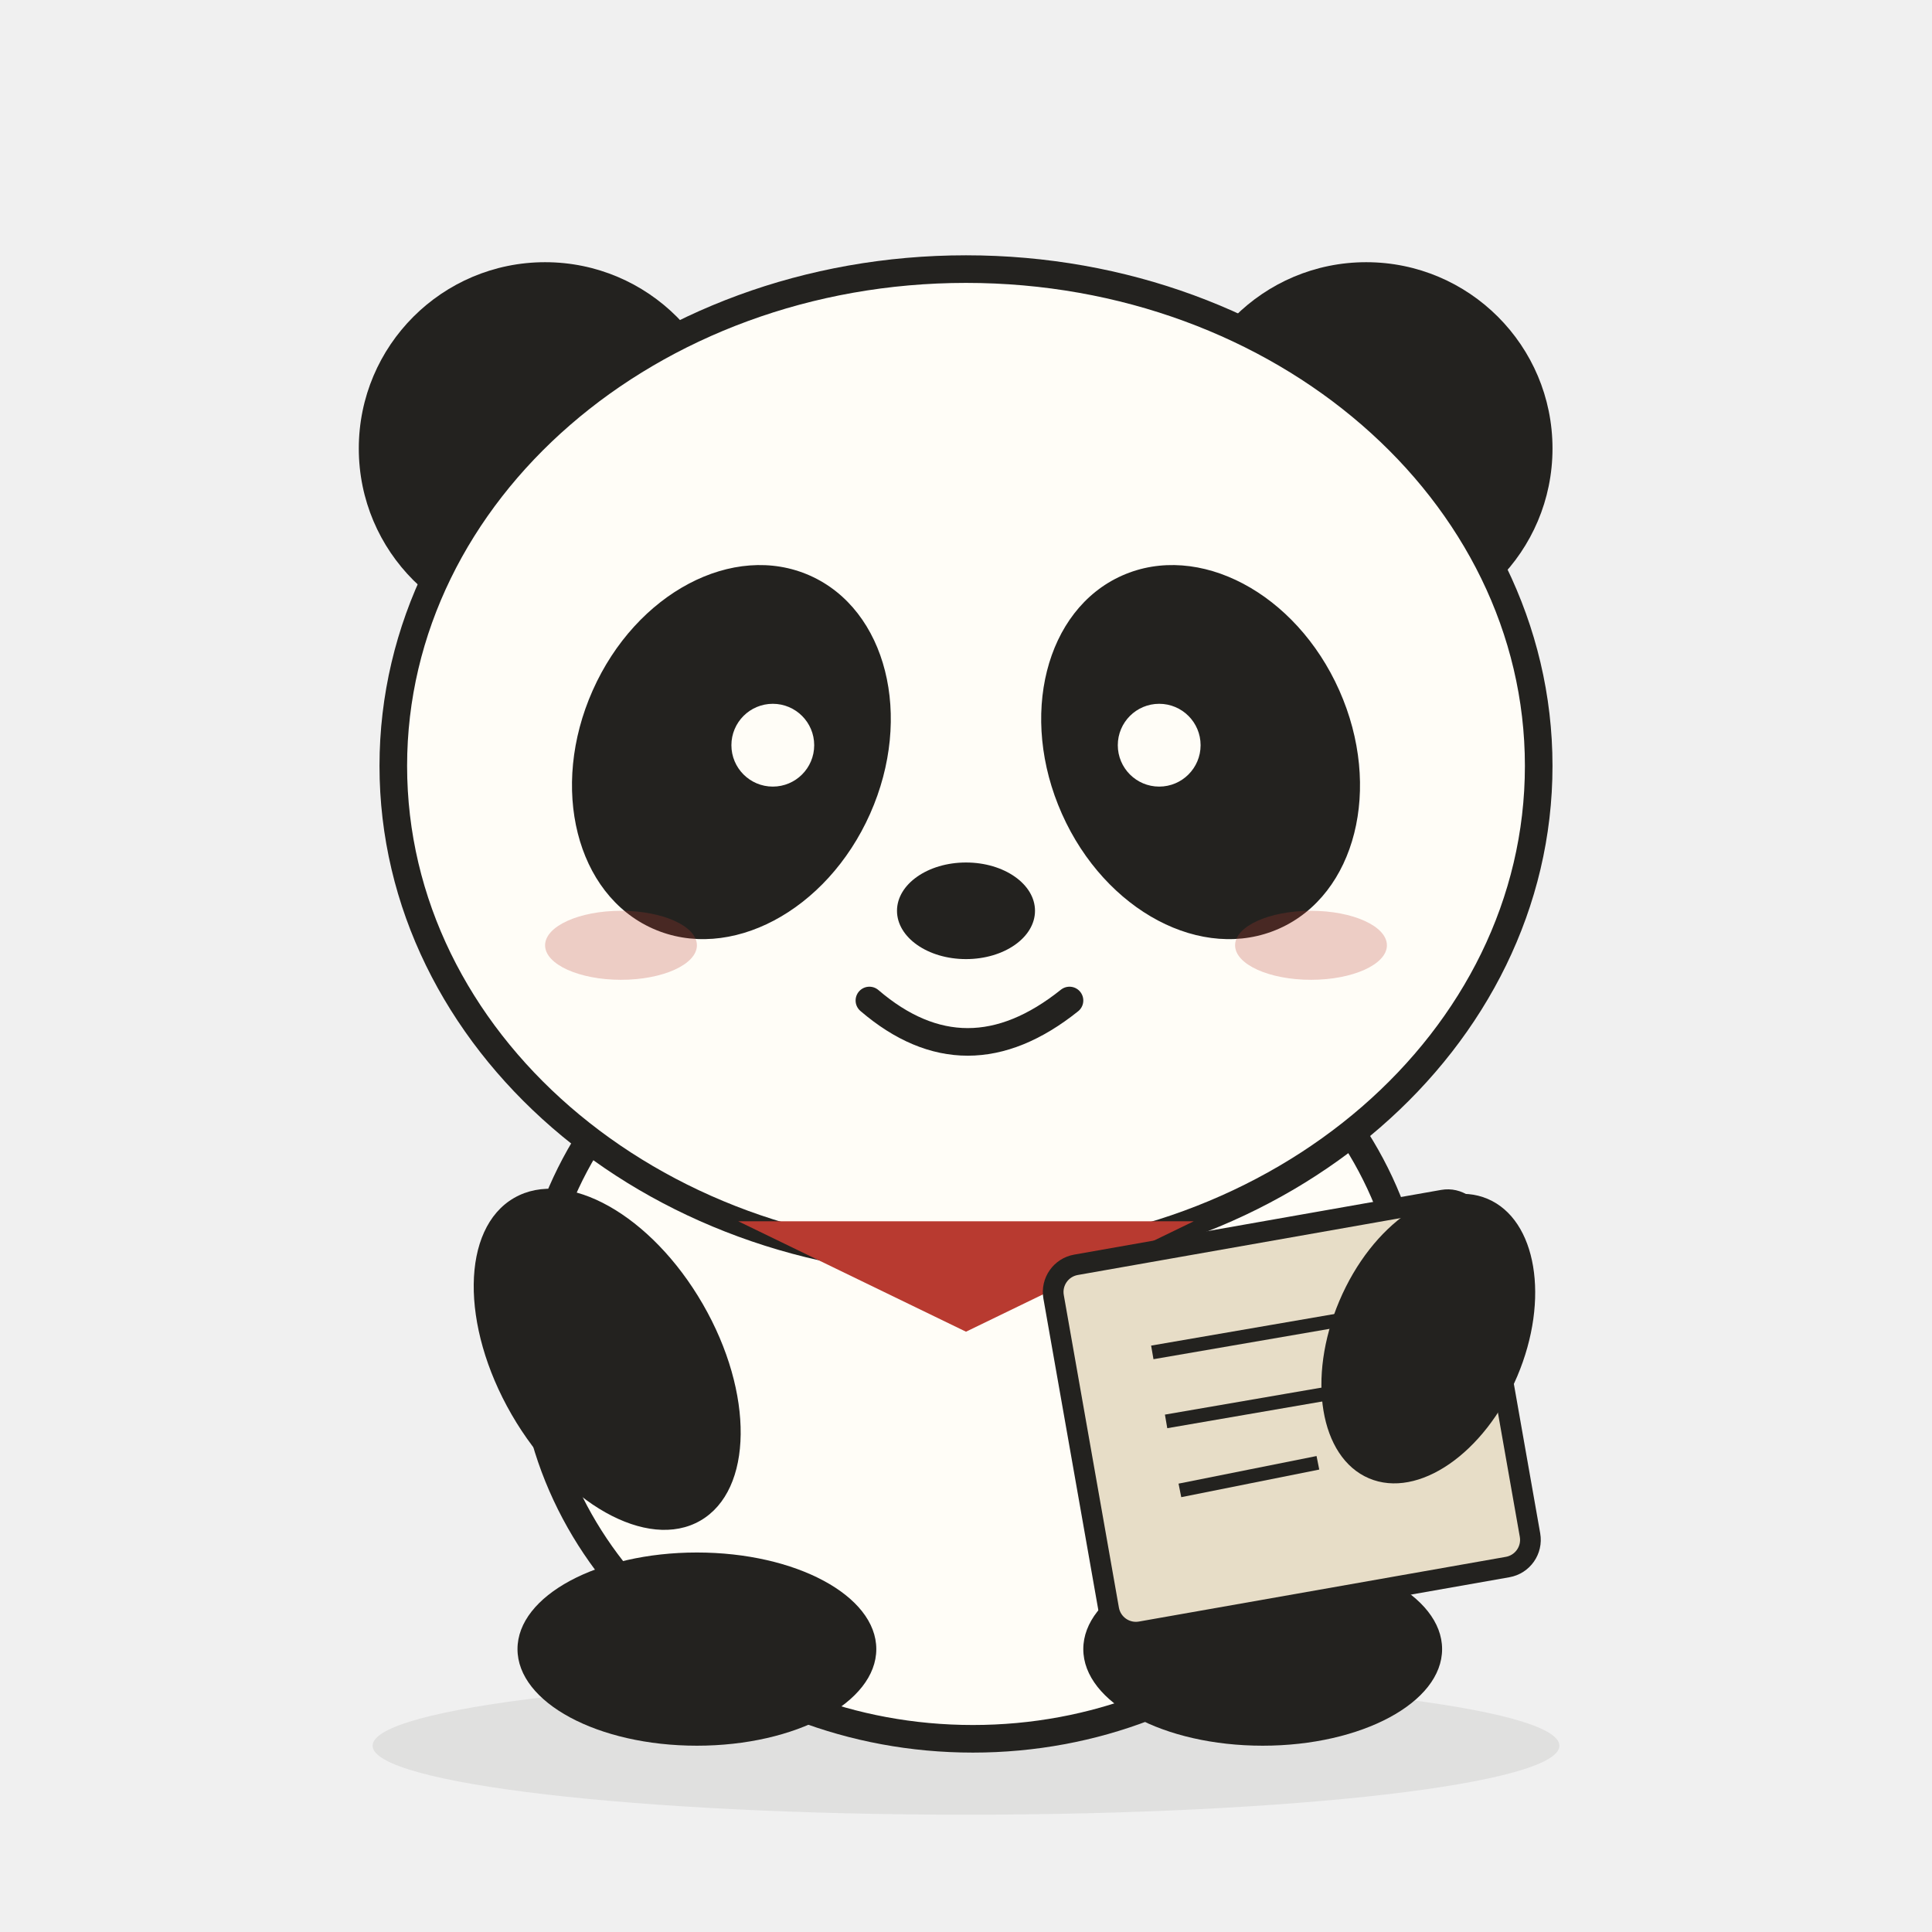
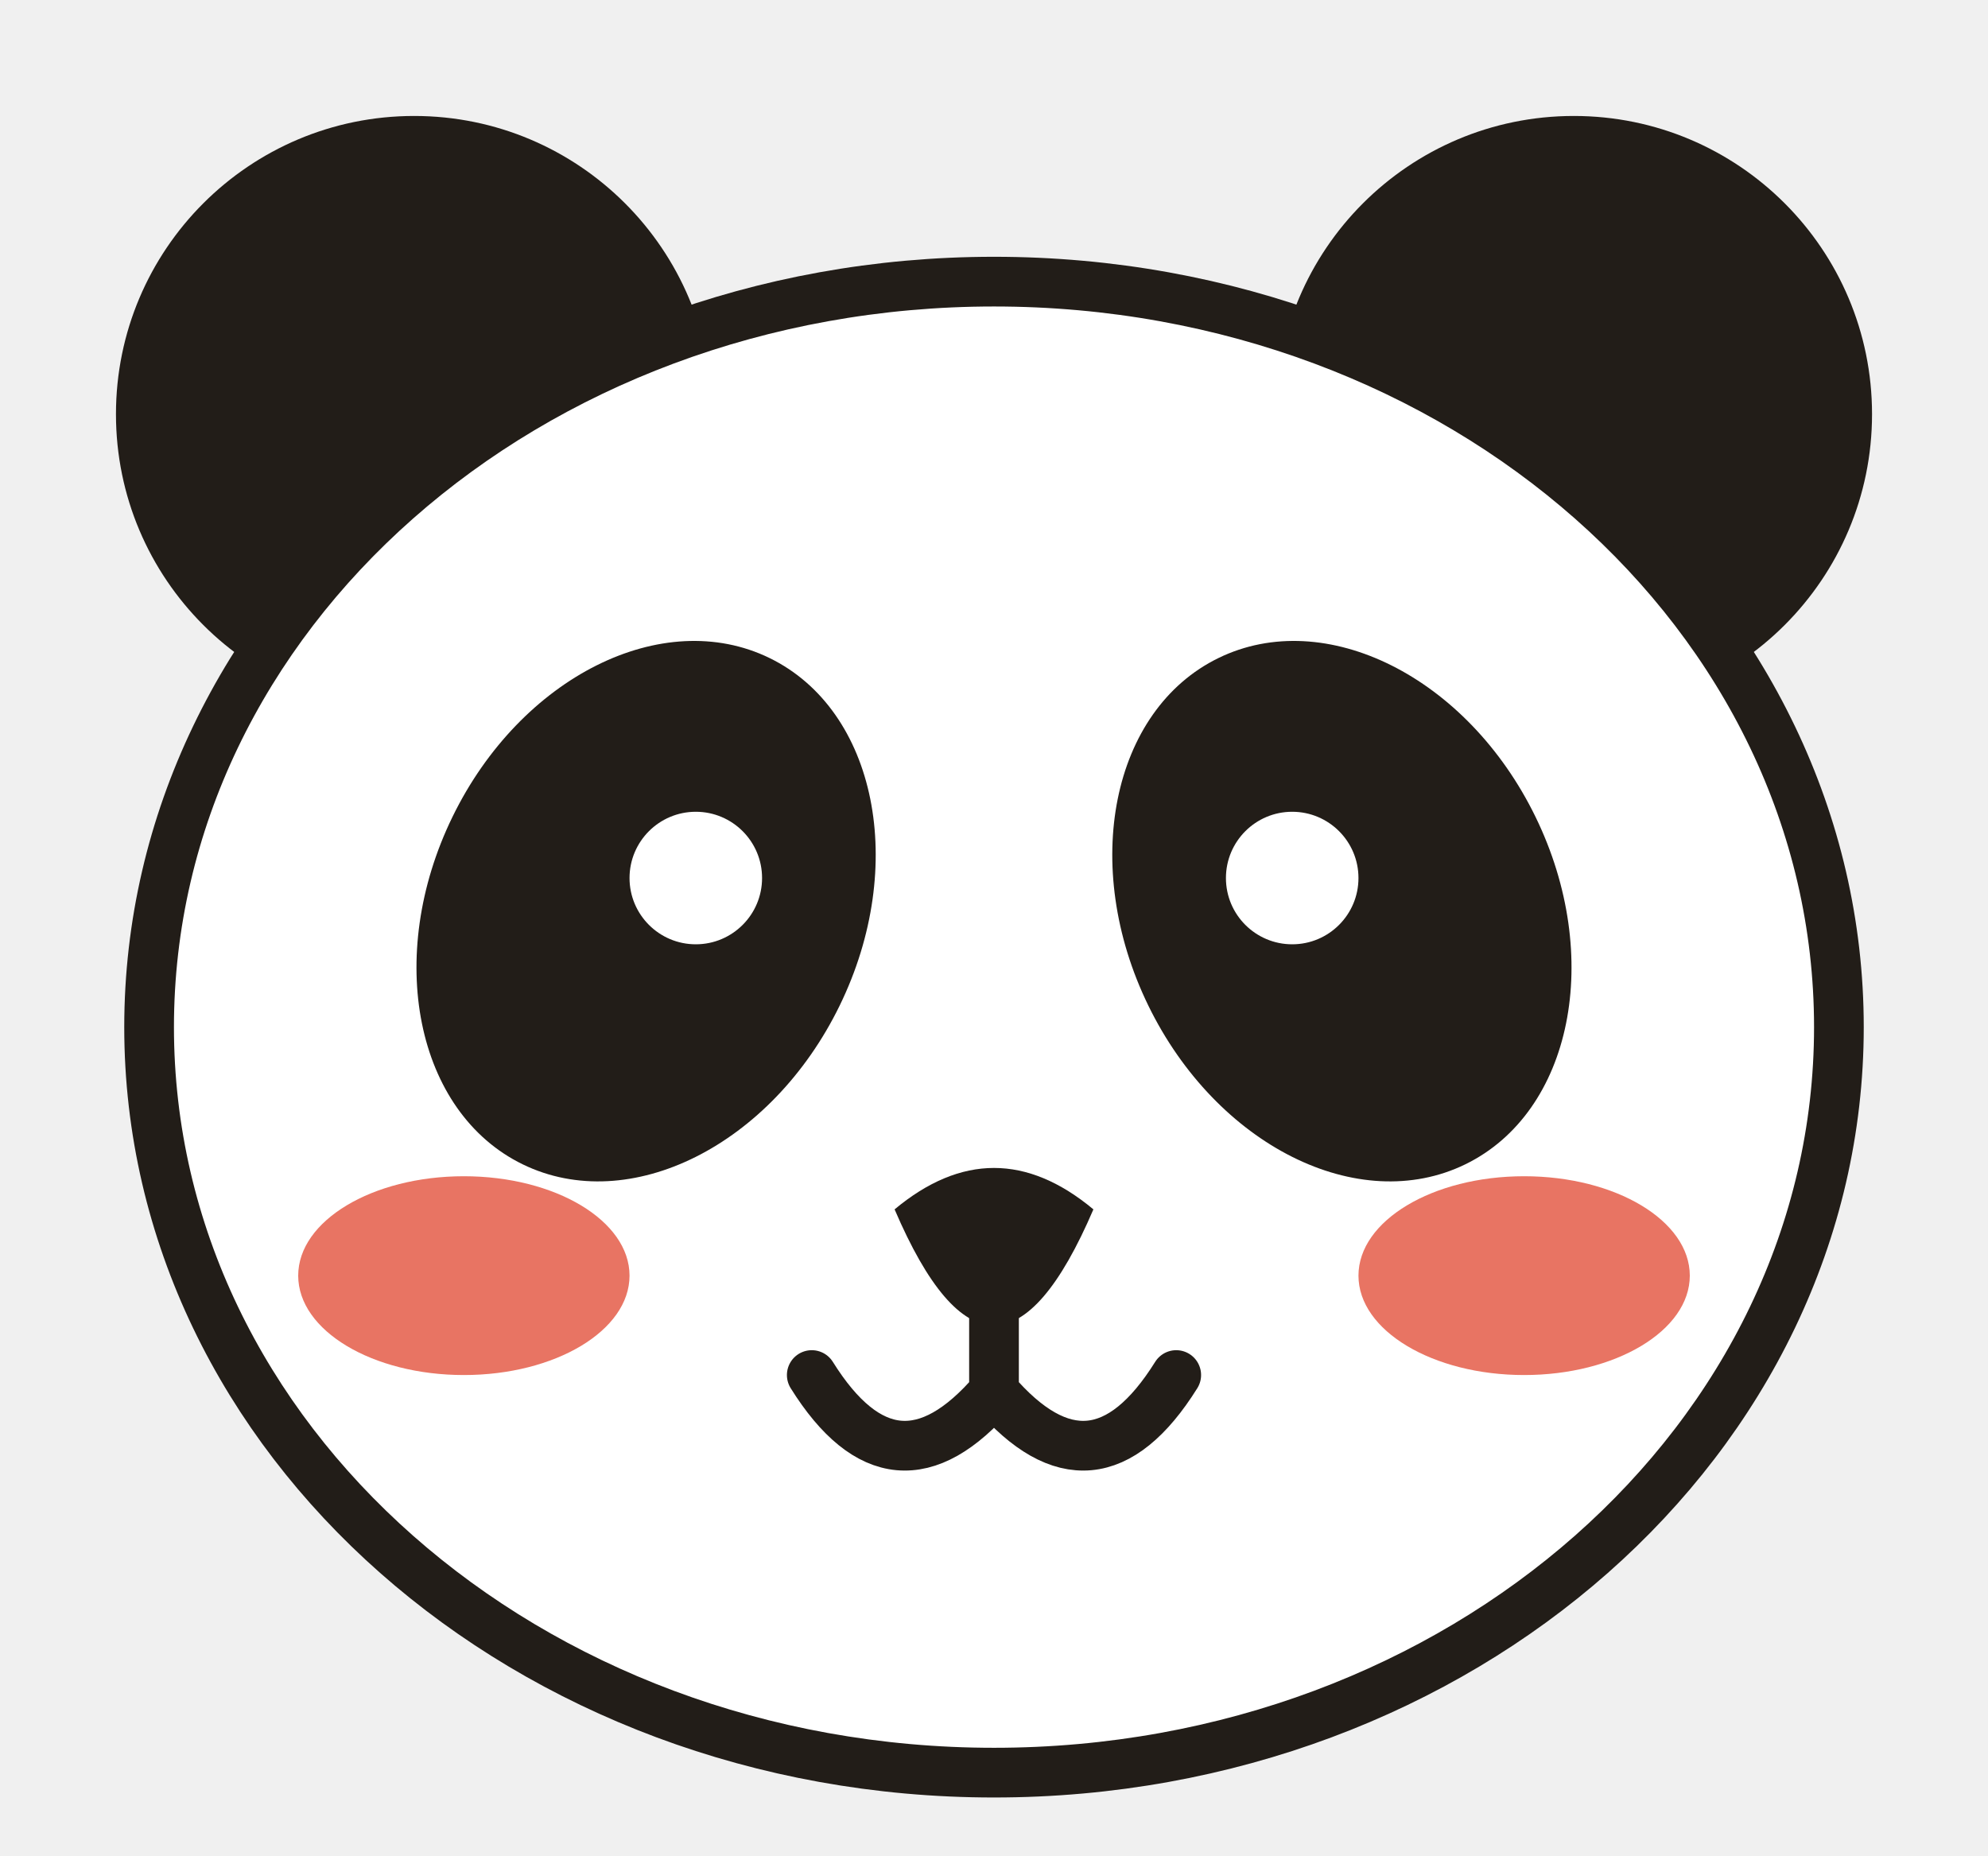
- <svg xmlns="http://www.w3.org/2000/svg" viewBox="0 0 280 280" role="img" aria-labelledby="title">
-   <ellipse cx="140" cy="253" rx="86" ry="10" fill="#23221f" opacity=".08" />
-   <ellipse cx="141" cy="194" rx="64" ry="58" fill="#fffdf7" stroke="#23221f" stroke-width="4" />
-   <ellipse cx="101" cy="239" rx="26" ry="14" fill="#23221f" />
-   <ellipse cx="183" cy="239" rx="26" ry="14" fill="#23221f" />
-   <circle cx="79" cy="65" r="27" fill="#23221f" />
-   <circle cx="198" cy="65" r="27" fill="#23221f" />
-   <ellipse cx="140" cy="111" rx="83" ry="72" fill="#fffdf7" stroke="#23221f" stroke-width="4" />
-   <ellipse cx="106" cy="109" rx="22" ry="28" transform="rotate(24 106 109)" fill="#23221f" />
-   <ellipse cx="174" cy="109" rx="22" ry="28" transform="rotate(-24 174 109)" fill="#23221f" />
-   <circle cx="112" cy="108" r="6" fill="#fffdf7" />
-   <circle cx="168" cy="108" r="6" fill="#fffdf7" />
-   <ellipse cx="140" cy="132" rx="10" ry="7" fill="#23221f" />
-   <path d="M126 145 Q140 157 155 145" fill="none" stroke="#23221f" stroke-width="4" stroke-linecap="round" />
-   <ellipse cx="90" cy="137" rx="11" ry="5" fill="#b83a30" opacity=".25" />
-   <ellipse cx="190" cy="137" rx="11" ry="5" fill="#b83a30" opacity=".25" />
-   <path d="M107 177 L140 193 L173 177" fill="#b83a30" />
-   <rect x="152" y="184" width="62" height="54" rx="4" fill="#e7ddc7" stroke="#23221f" stroke-width="3" transform="rotate(-10 152 184)" />
-   <path d="M167 196 l29 -5 m-27 15 l29 -5 m-27 15 l20 -4" stroke="#23221f" stroke-width="2" />
-   <ellipse cx="88" cy="197" rx="16" ry="27" fill="#23221f" transform="rotate(-30 88 197)" />
-   <ellipse cx="207" cy="194" rx="14" ry="22" fill="#23221f" transform="rotate(23 207 194)" />
+ <svg xmlns="http://www.w3.org/2000/svg" viewBox="0 0 120 112" role="img" aria-label="良良記者のパンダ">
+   <circle cx="25" cy="25" r="18" fill="#221D18" />
+   <circle cx="95" cy="25" r="18" fill="#221D18" />
+   <ellipse cx="60" cy="62" rx="51" ry="45" fill="white" stroke="#221D18" stroke-width="3" />
+   <ellipse cx="39" cy="55" rx="13" ry="17" transform="rotate(26 39 55)" fill="#221D18" />
+   <ellipse cx="81" cy="55" rx="13" ry="17" transform="rotate(-26 81 55)" fill="#221D18" />
+   <circle cx="42" cy="53" r="4" fill="white" />
+   <circle cx="78" cy="53" r="4" fill="white" />
+   <ellipse cx="28" cy="77" rx="10" ry="6" fill="#E2513C" opacity=".8" />
+   <ellipse cx="92" cy="77" rx="10" ry="6" fill="#E2513C" opacity=".8" />
+   <path d="M54 73Q60 68 66 73Q63 80 60 80Q57 80 54 73" fill="#221D18" />
+   <path d="M60 79V84M49 83Q54 91 60 84Q66 91 71 83" fill="none" stroke="#221D18" stroke-width="3" stroke-linecap="round" />
</svg>
